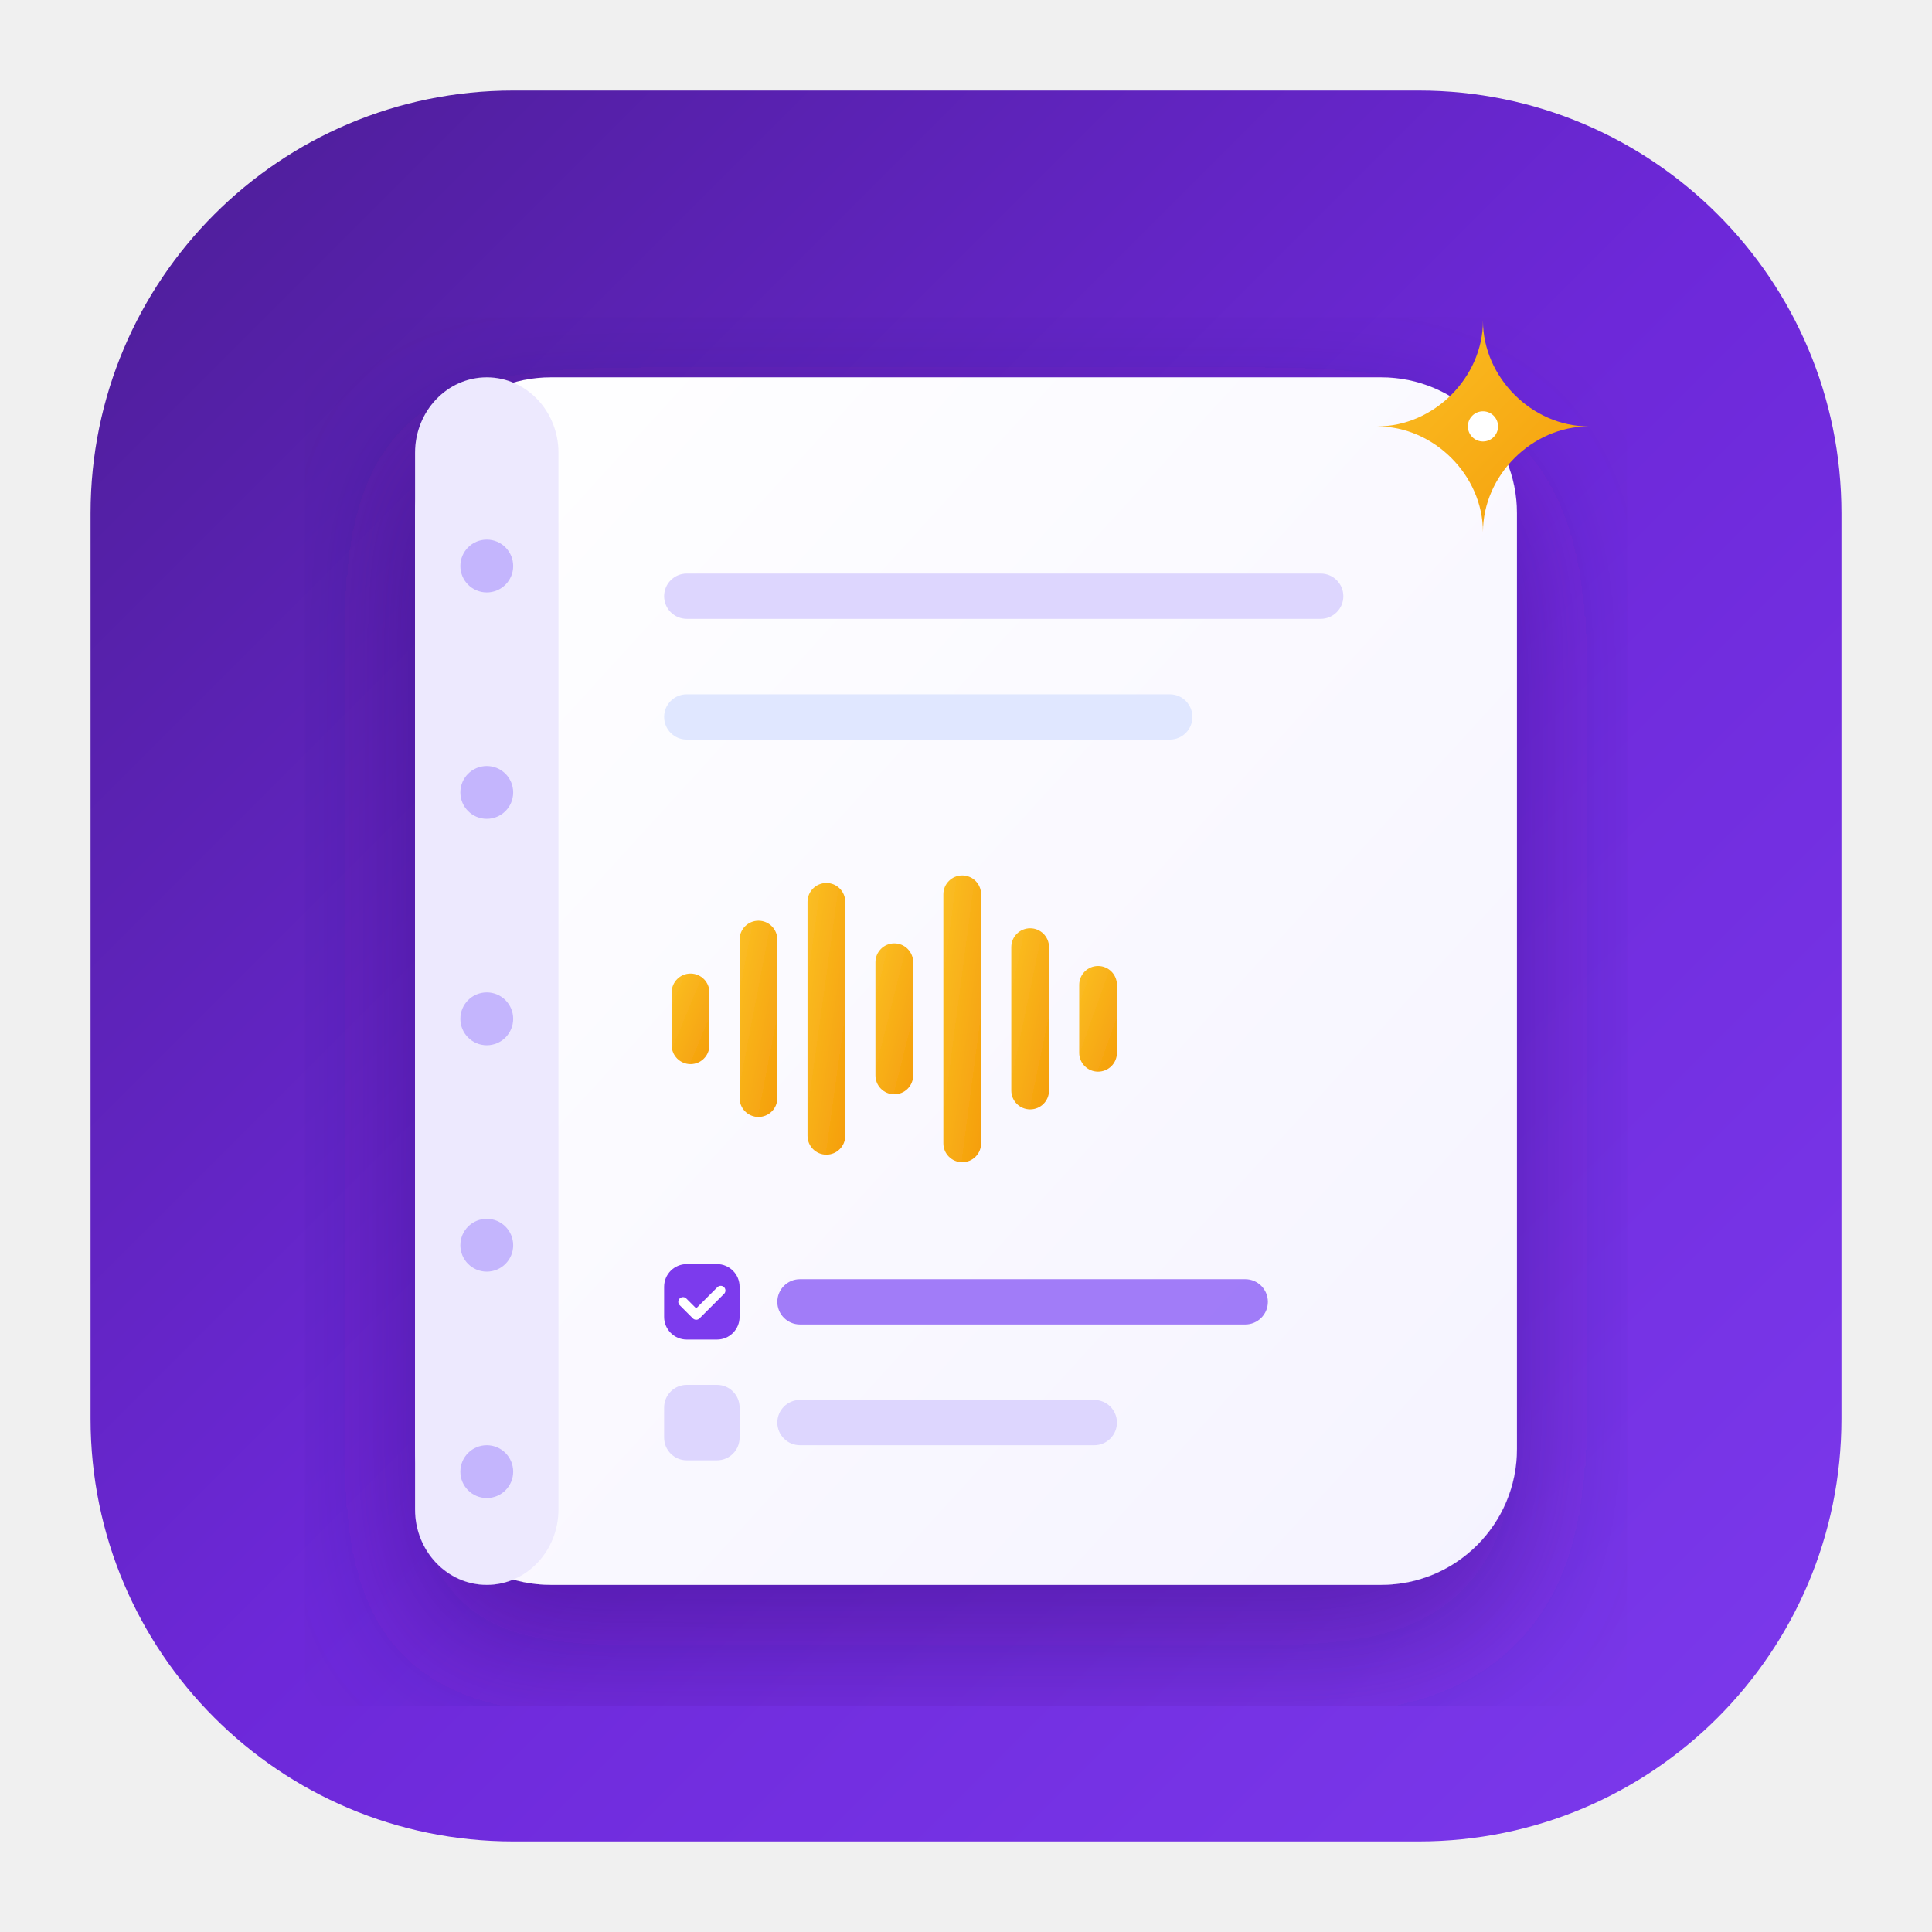
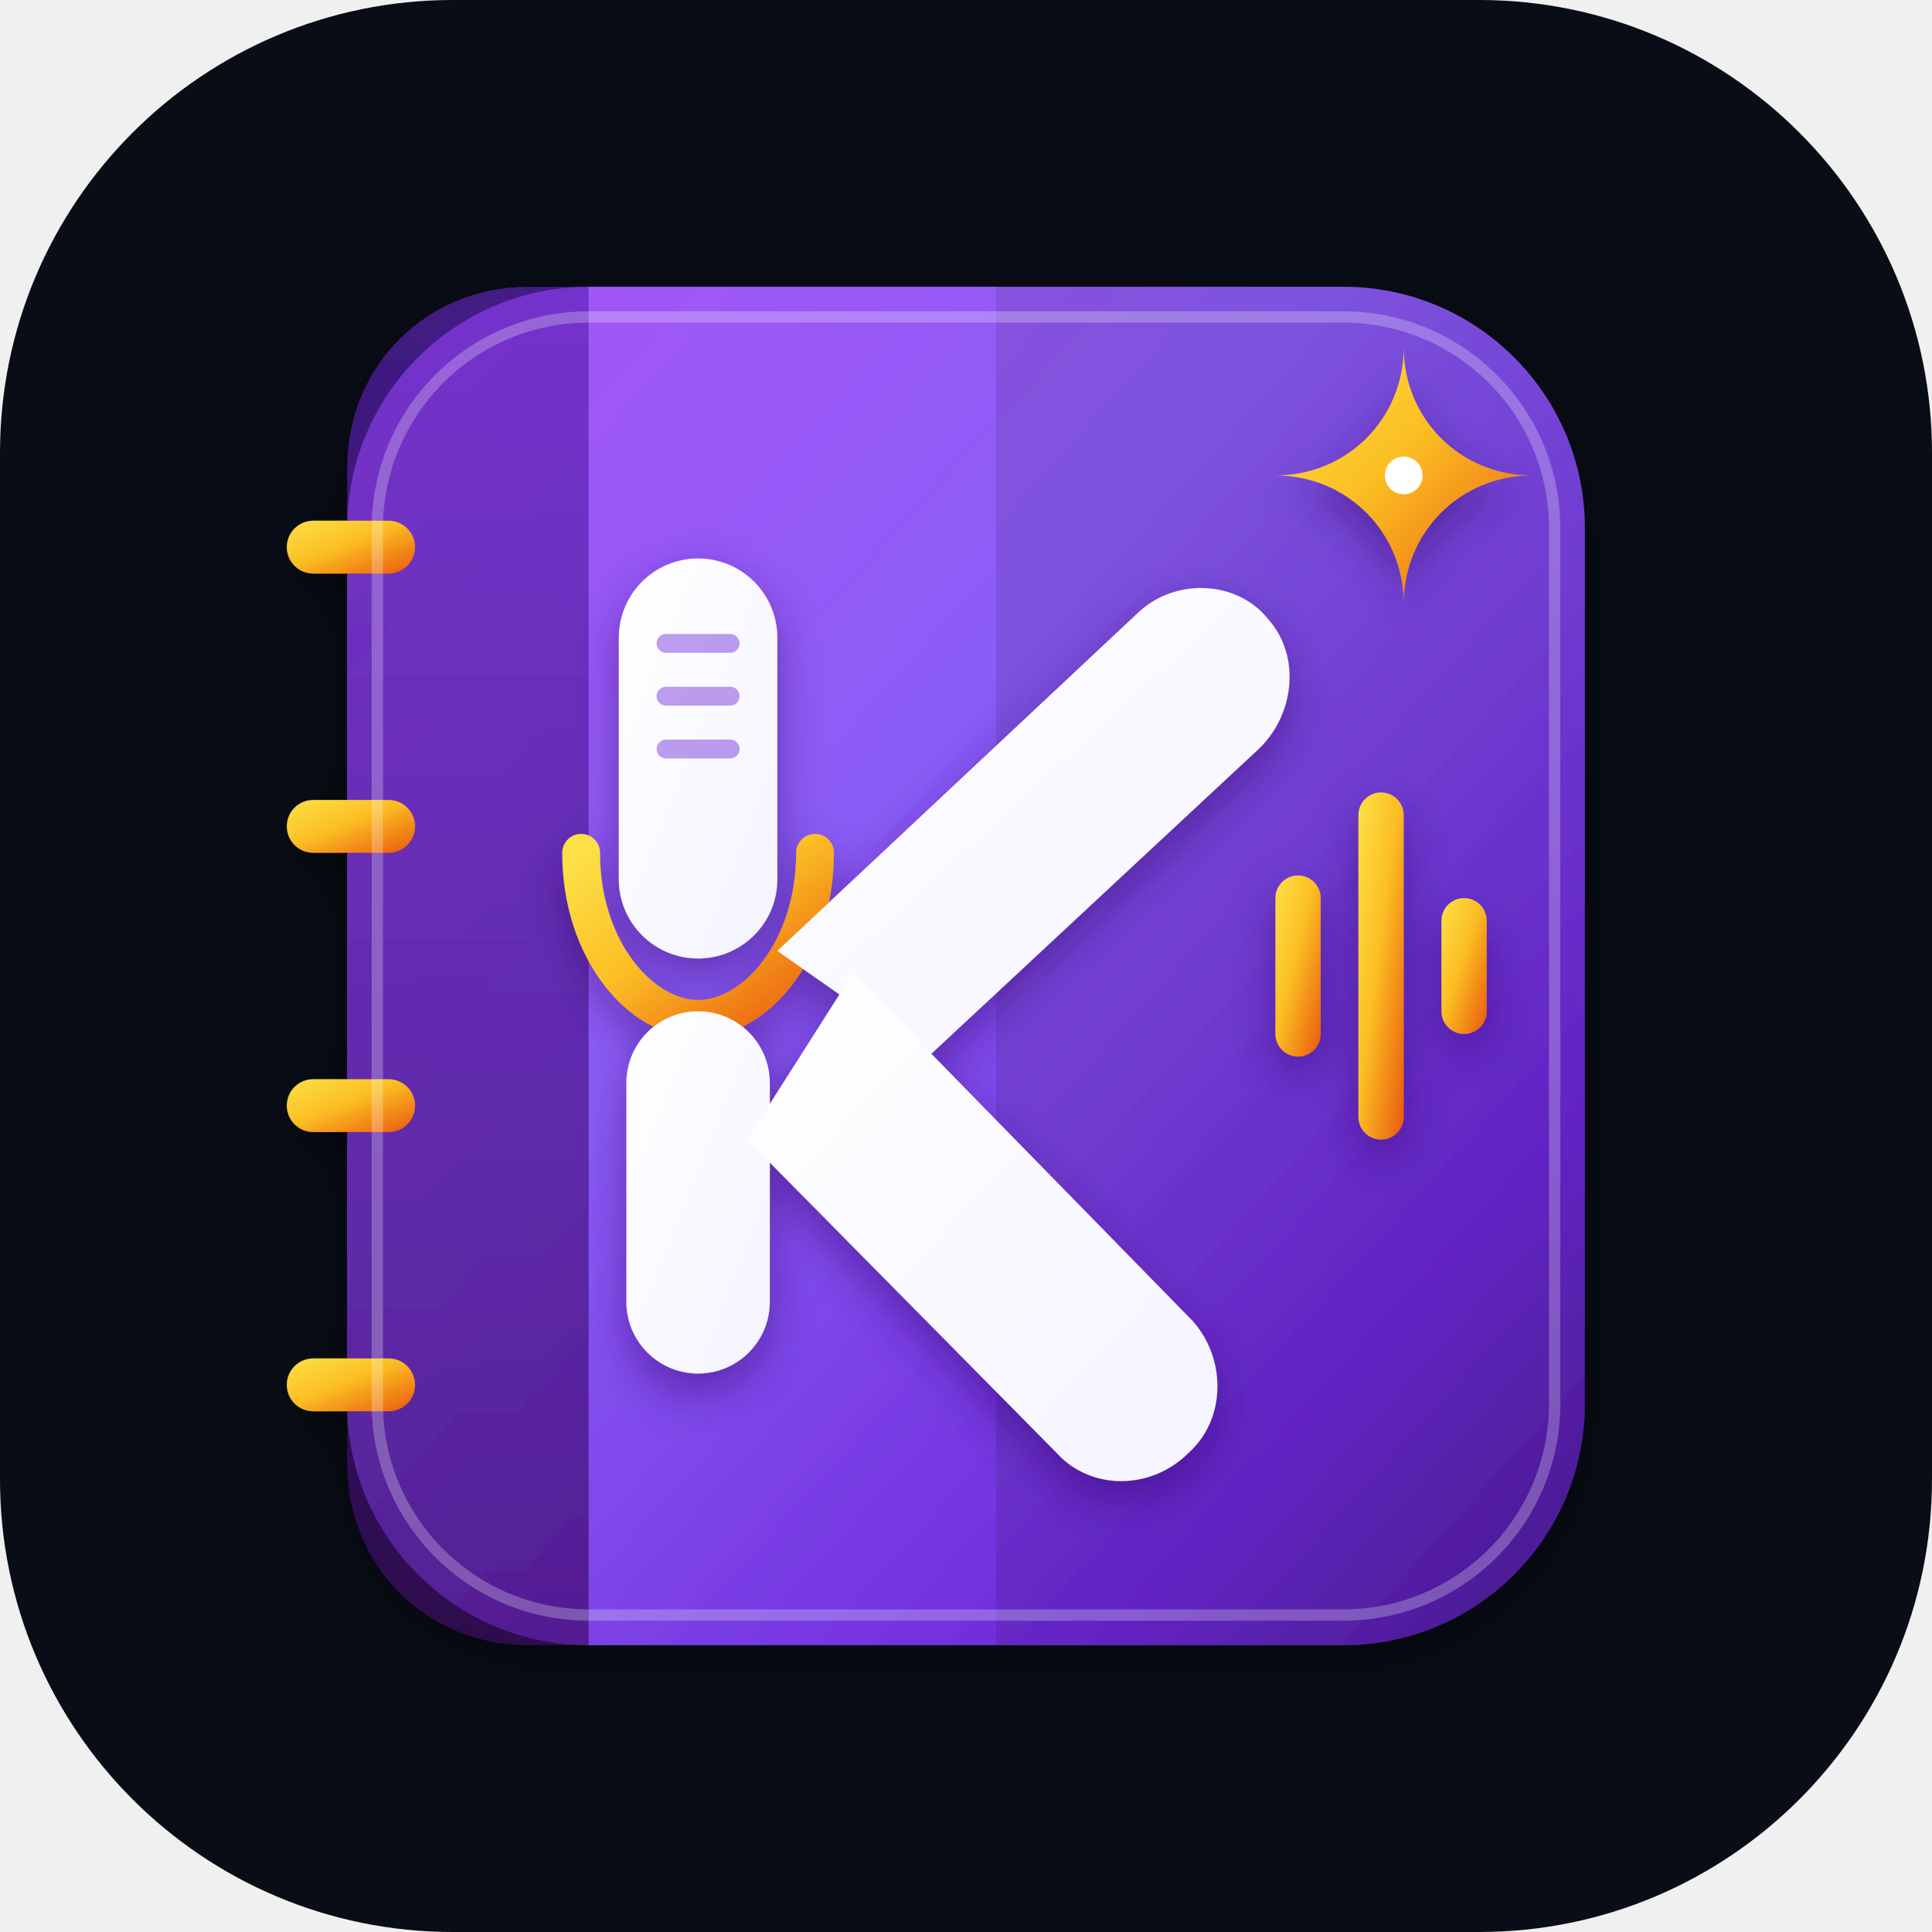
<svg xmlns="http://www.w3.org/2000/svg" viewBox="0 0 512 512" width="512" height="512">
  <defs>
-     <linearGradient id="bgGrad" x1="0%" y1="0%" x2="100%" y2="100%">
-       <stop offset="0%" stop-color="#4c1d95" />
-       <stop offset="50%" stop-color="#6d28d9" />
-       <stop offset="100%" stop-color="#7c3aed" />
+     <linearGradient id="noteGrad" x1="0%" y1="0%" x2="100%" y2="100%">
+       <stop offset="0%" stop-color="#a855f7" />
+       <stop offset="40%" stop-color="#8b5cf6" />
+       <stop offset="80%" stop-color="#6d28d9" />
+       <stop offset="100%" stop-color="#4c1d95" />
    </linearGradient>
-     <linearGradient id="glowGrad" x1="0%" y1="0%" x2="100%" y2="100%">
-       <stop offset="0%" stop-color="#fbbf24" />
-       <stop offset="100%" stop-color="#f59e0b" />
+     <linearGradient id="spineGrad" x1="0%" y1="0%" x2="0%" y2="100%">
+       <stop offset="0%" stop-color="#5b21b6" />
+       <stop offset="100%" stop-color="#3b0764" />
    </linearGradient>
-     <linearGradient id="pageGrad" x1="0%" y1="0%" x2="100%" y2="100%">
+     <linearGradient id="amberGrad" x1="0%" y1="0%" x2="100%" y2="100%">
+       <stop offset="0%" stop-color="#fde047" />
+       <stop offset="45%" stop-color="#fbbf24" />
+       <stop offset="100%" stop-color="#ea580c" />
+     </linearGradient>
+     <linearGradient id="kWhite" x1="0%" y1="0%" x2="100%" y2="100%">
      <stop offset="0%" stop-color="#ffffff" />
      <stop offset="100%" stop-color="#f5f3ff" />
    </linearGradient>
-     <filter id="shadow" x="-10%" y="-10%" width="120%" height="120%">
-       <feDropShadow dx="0" dy="16" stdDeviation="20" flood-color="#2e1065" flood-opacity="0.4" />
+     <filter id="cardShadow" x="-15%" y="-15%" width="130%" height="130%">
+       <feDropShadow dx="0" dy="14" stdDeviation="20" flood-color="#7c3aed" flood-opacity="0.38" />
+       <feDropShadow dx="0" dy="4" stdDeviation="8" flood-color="#000000" flood-opacity="0.55" />
+     </filter>
+     <filter id="innerShadow" x="-15%" y="-15%" width="130%" height="130%">
+       <feDropShadow dx="0" dy="5" stdDeviation="6" flood-color="#2e1065" flood-opacity="0.45" />
    </filter>
  </defs>
-   <rect x="24" y="24" width="464" height="464" rx="112" fill="url(#bgGrad)" />
-   <g filter="url(#shadow)">
-     <rect x="110" y="100" width="292" height="320" rx="36" fill="url(#pageGrad)" />
-     <rect x="110" y="100" width="38" height="320" rx="20" fill="#ede9fe" />
-     <circle cx="129" cy="150" r="7" fill="#c4b5fd" />
-     <circle cx="129" cy="210" r="7" fill="#c4b5fd" />
-     <circle cx="129" cy="270" r="7" fill="#c4b5fd" />
-     <circle cx="129" cy="330" r="7" fill="#c4b5fd" />
-     <circle cx="129" cy="390" r="7" fill="#c4b5fd" />
-     <rect x="176" y="152" width="180" height="12" rx="6" fill="#ddd6fe" />
-     <rect x="176" y="184" width="140" height="12" rx="6" fill="#e0e7ff" />
-     <g transform="translate(168, 230)">
-       <rect x="10" y="28" width="10" height="24" rx="5" fill="url(#glowGrad)" />
-       <rect x="28" y="14" width="10" height="52" rx="5" fill="url(#glowGrad)" />
-       <rect x="46" y="4" width="10" height="72" rx="5" fill="url(#glowGrad)" />
-       <rect x="64" y="20" width="10" height="40" rx="5" fill="url(#glowGrad)" />
-       <rect x="82" y="2" width="10" height="76" rx="5" fill="url(#glowGrad)" />
-       <rect x="100" y="16" width="10" height="48" rx="5" fill="url(#glowGrad)" />
-       <rect x="118" y="26" width="10" height="28" rx="5" fill="url(#glowGrad)" />
-     </g>
-     <g transform="translate(176, 335)">
-       <rect x="0" y="0" width="20" height="20" rx="6" fill="#7c3aed" />
-       <path d="M5 10 L8.5 13.5 L15 7" stroke="#ffffff" stroke-width="2.5" stroke-linecap="round" stroke-linejoin="round" fill="none" />
-       <rect x="30" y="4" width="130" height="12" rx="6" fill="#8b5cf6" opacity="0.8" />
-       <rect x="0" y="32" width="20" height="20" rx="6" fill="#ddd6fe" />
-       <rect x="30" y="36" width="90" height="12" rx="6" fill="#ddd6fe" />
-     </g>
+   <rect width="512" height="512" rx="120" fill="#090d16" />
+   <g filter="url(#cardShadow)">
+     <rect x="92" y="76" width="328" height="360" rx="64" fill="url(#noteGrad)" />
+     <path d="M 140 76 L 156 76 L 156 436 L 140 436 C 113 436 92 415 92 388 L 92 124 C 92 97 113 76 140 76 Z" fill="url(#spineGrad)" opacity="0.65" />
+     <rect x="76" y="138" width="34" height="14" rx="7" fill="url(#amberGrad)" />
+     <rect x="76" y="212" width="34" height="14" rx="7" fill="url(#amberGrad)" />
+     <rect x="76" y="286" width="34" height="14" rx="7" fill="url(#amberGrad)" />
+     <rect x="76" y="360" width="34" height="14" rx="7" fill="url(#amberGrad)" />
+     <path d="M 264 76 L 356 76 C 391 76 420 105 420 140 L 420 372 C 420 407 391 436 356 436 L 264 436 Z" fill="#000000" opacity="0.10" />
+     <rect x="100" y="84" width="312" height="344" rx="56" fill="none" stroke="#ffffff" stroke-width="3" opacity="0.25" />
  </g>
-   <g transform="translate(365, 85)">
-     <path d="M0 28 C15 28 28 15 28 0 C28 15 41 28 56 28 C41 28 28 41 28 56 C28 41 15 28 0 28 Z" fill="url(#glowGrad)" />
-     <circle cx="28" cy="28" r="4" fill="#ffffff" />
+   <g filter="url(#innerShadow)">
+     <rect x="164" y="148" width="42" height="106" rx="21" fill="url(#kWhite)" />
+     <rect x="174" y="168" width="22" height="5" rx="2.5" fill="#6d28d9" opacity="0.45" />
+     <rect x="174" y="182" width="22" height="5" rx="2.5" fill="#6d28d9" opacity="0.45" />
+     <rect x="174" y="196" width="22" height="5" rx="2.5" fill="#6d28d9" opacity="0.45" />
+     <path d="M 154 226 C 154 252 170 270 185 270 C 200 270 216 252 216 226" fill="none" stroke="url(#amberGrad)" stroke-width="10" stroke-linecap="round" />
+     <rect x="166" y="268" width="38" height="96" rx="19" fill="url(#kWhite)" />
+     <path d="M 206 252 L 302 162 C 312 153 328 154 336 164 C 345 174 343 190 333 199 L 246 280 Z" fill="url(#kWhite)" />
+     <path d="M 226 258 L 316 350 C 325 360 325 376 315 385 C 305 395 289 395 280 385 L 198 302 Z" fill="url(#kWhite)" />
+     <rect x="338" y="232" width="12" height="48" rx="6" fill="url(#amberGrad)" />
+     <rect x="360" y="210" width="12" height="92" rx="6" fill="url(#amberGrad)" />
+     <rect x="382" y="238" width="12" height="36" rx="6" fill="url(#amberGrad)" />
+   </g>
+   <g filter="url(#innerShadow)" transform="translate(338, 92)">
+     <path d="M 0 34 C 19 34 34 19 34 0 C 34 19 49 34 68 34 C 49 34 34 49 34 68 C 34 49 19 34 0 34 Z" fill="url(#amberGrad)" />
+     <circle cx="34" cy="34" r="5" fill="#ffffff" />
  </g>
</svg>
